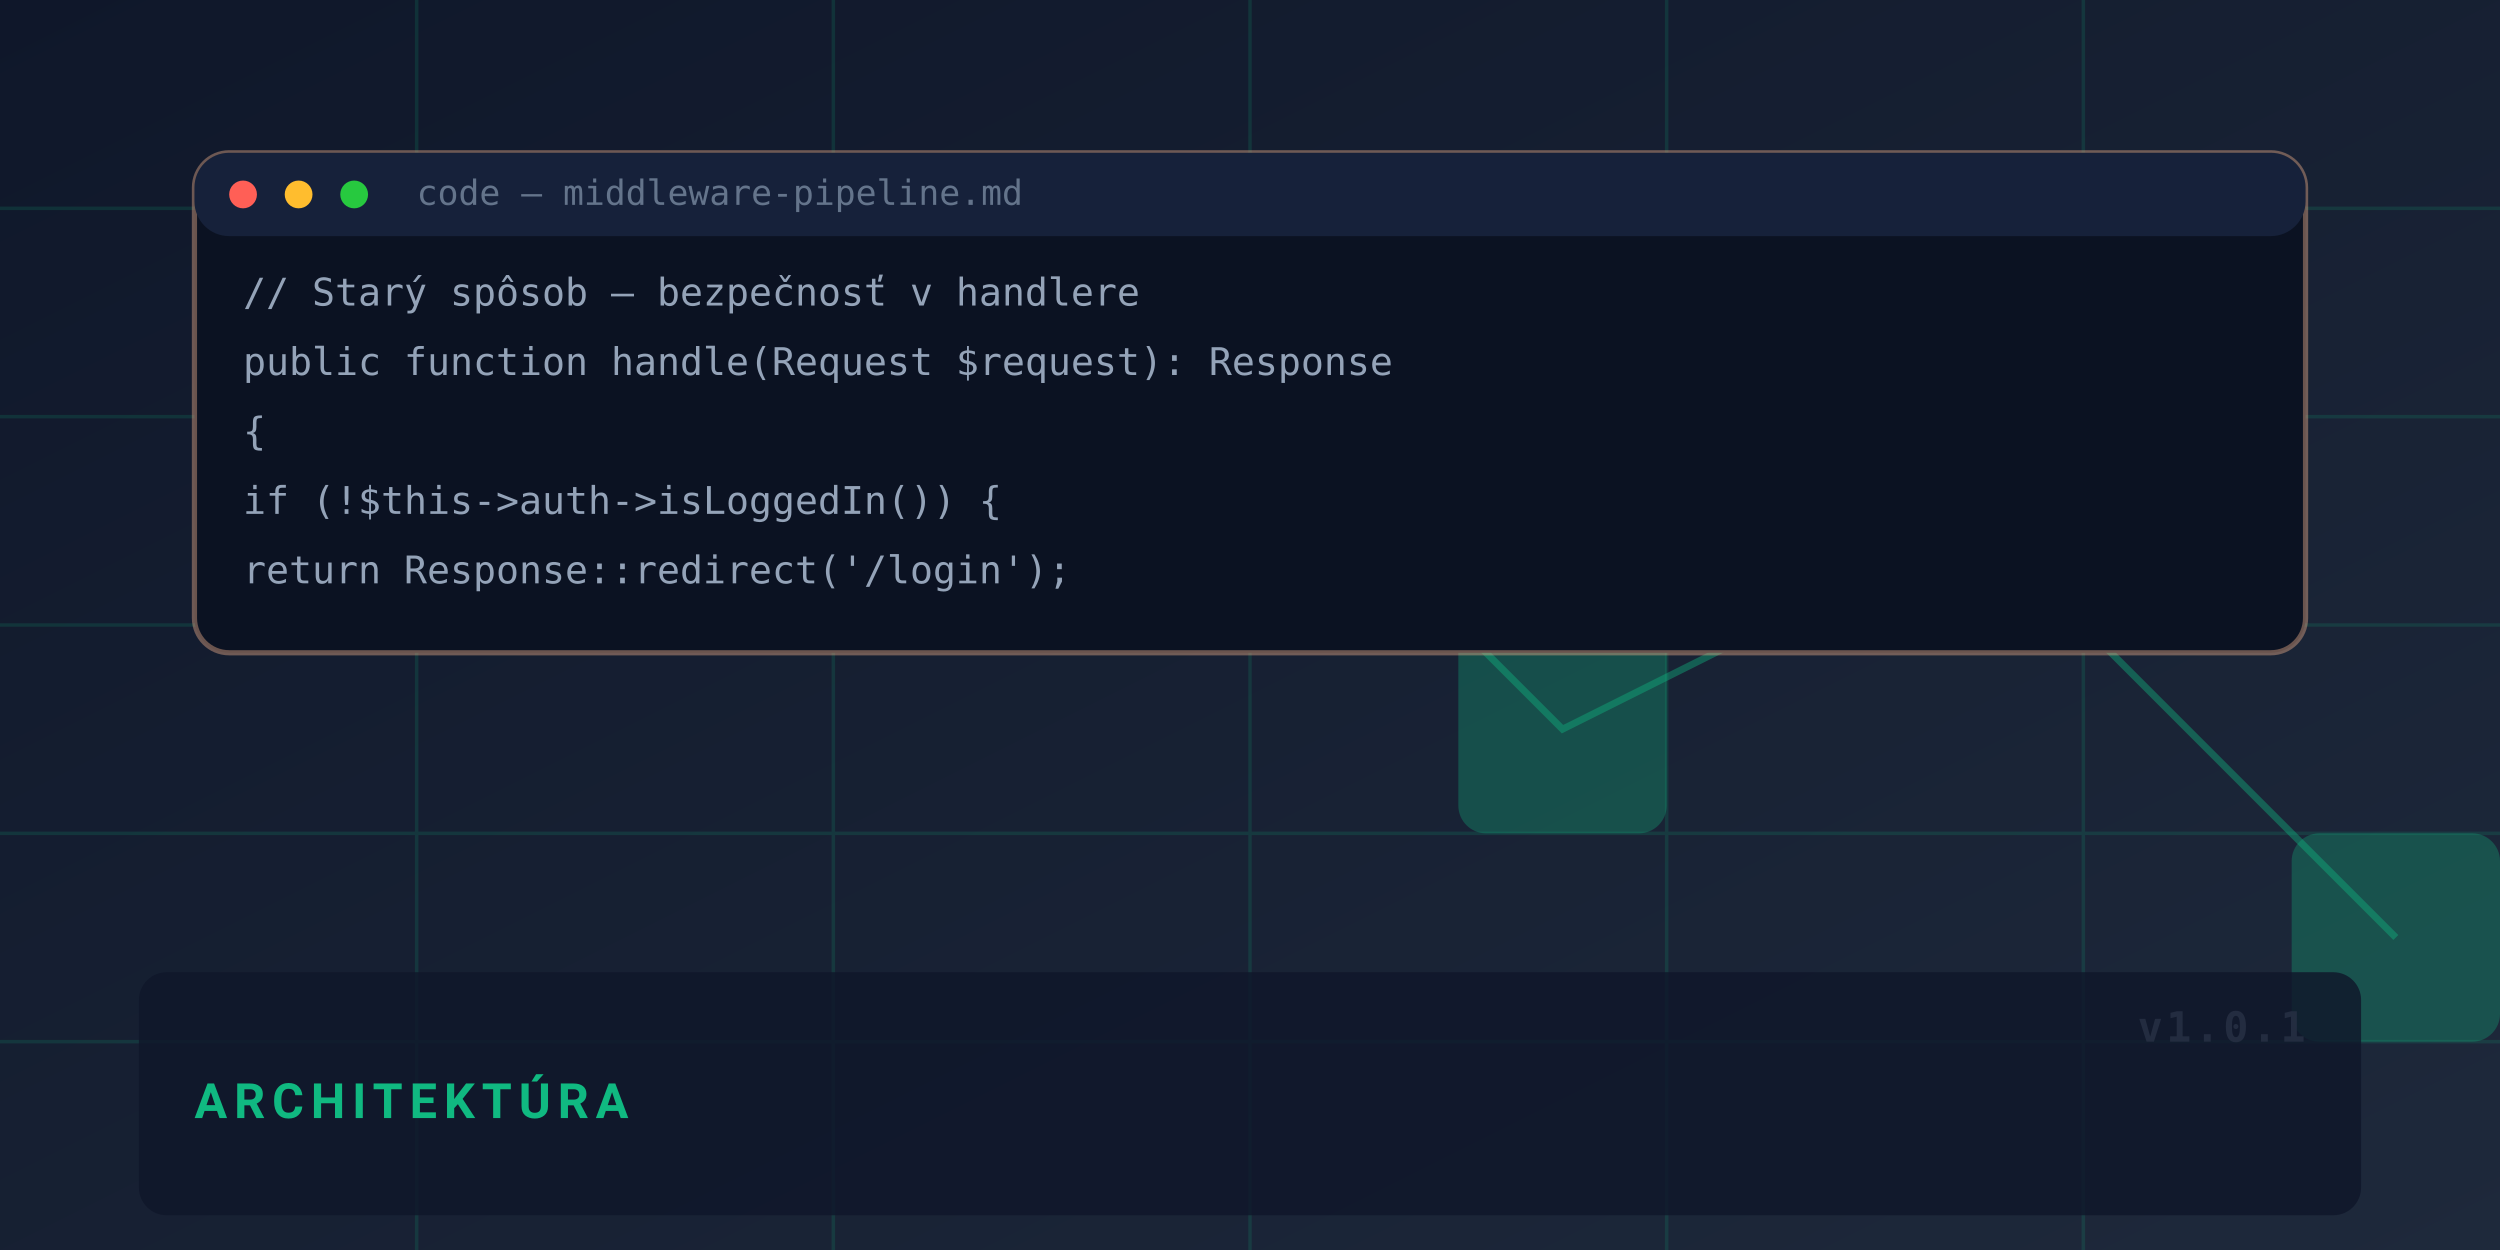
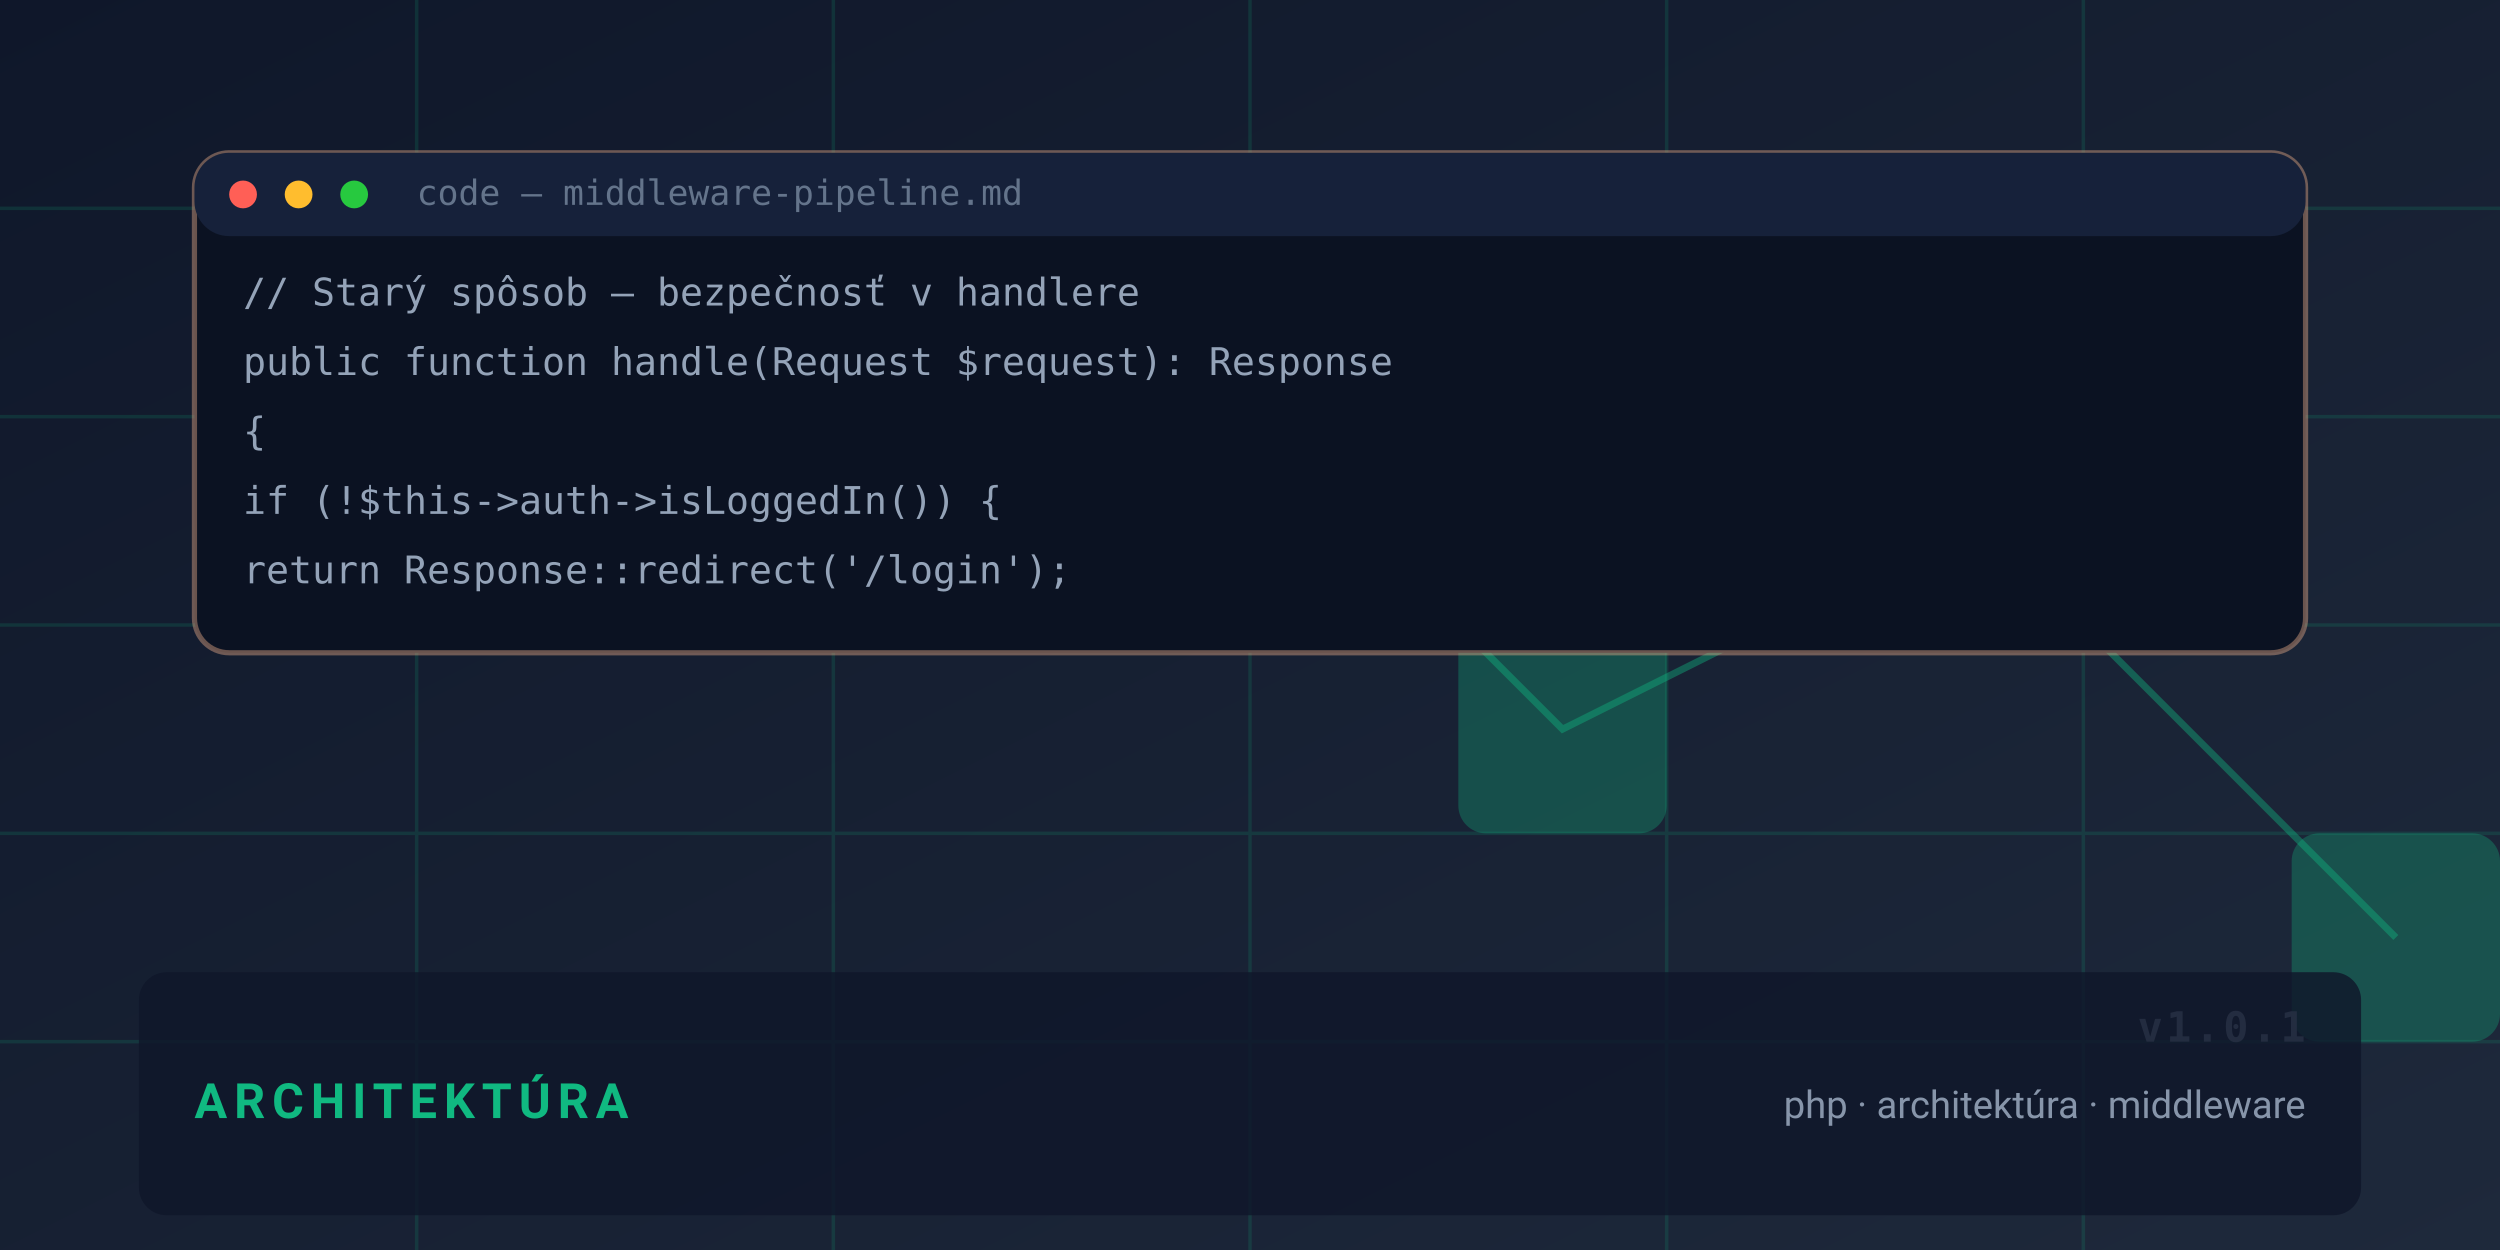
<svg xmlns="http://www.w3.org/2000/svg" viewBox="0 0 720 360" width="720" height="360">
  <defs>
    <linearGradient id="bg" x1="0%" y1="0%" x2="100%" y2="100%">
      <stop offset="0%" style="stop-color:#0f172a" />
      <stop offset="100%" style="stop-color:#1e293b" />
    </linearGradient>
  </defs>
  <rect width="720" height="360" fill="url(#bg)" />
  <g opacity="0.15" stroke="#10b981" stroke-width="1">
    <line x1="0" y1="60" x2="720" y2="60" />
    <line x1="0" y1="120" x2="720" y2="120" />
    <line x1="0" y1="180" x2="720" y2="180" />
    <line x1="0" y1="240" x2="720" y2="240" />
    <line x1="0" y1="300" x2="720" y2="300" />
    <line x1="120" y1="0" x2="120" y2="360" />
    <line x1="240" y1="0" x2="240" y2="360" />
    <line x1="360" y1="0" x2="360" y2="360" />
    <line x1="480" y1="0" x2="480" y2="360" />
    <line x1="600" y1="0" x2="600" y2="360" />
  </g>
  <g fill="#10b981" opacity="0.3">
    <rect x="60" y="60" width="60" height="60" rx="8" />
    <rect x="180" y="120" width="60" height="60" rx="8" />
    <rect x="300" y="60" width="60" height="60" rx="8" />
    <rect x="420" y="180" width="60" height="60" rx="8" />
    <rect x="540" y="120" width="60" height="60" rx="8" />
    <rect x="660" y="240" width="60" height="60" rx="8" />
  </g>
  <g stroke="#10b981" stroke-width="2" fill="none" opacity="0.4">
    <path d="M90,90 L210,150 L330,90 L450,210 L570,150 L690,270" />
  </g>
  <g>
    <rect x="56" y="44" width="608" height="144" rx="10" fill="#0b1222" stroke="#DEA584" stroke-opacity="0.45" stroke-width="1.5" />
    <rect x="56" y="44" width="608" height="24" rx="10" fill="#16213a" />
    <circle cx="70" cy="56" r="4" fill="#ff5f56" />
    <circle cx="86" cy="56" r="4" fill="#ffbd2e" />
    <circle cx="102" cy="56" r="4" fill="#27c93f" />
    <text x="120" y="59" font-family="monospace" font-size="10" fill="#64748b">code — middleware-pipeline.md</text>
    <text x="70" y="88" font-family="monospace" font-size="11" fill="#94a3b8">// Starý spôsob — bezpečnosť v handlere</text>
    <text x="70" y="108" font-family="monospace" font-size="11" fill="#94a3b8">public function handle(Request $request): Response</text>
    <text x="70" y="128" font-family="monospace" font-size="11" fill="#94a3b8">{</text>
    <text x="70" y="148" font-family="monospace" font-size="11" fill="#94a3b8">if (!$this-&gt;auth-&gt;isLoggedIn()) {</text>
    <text x="70" y="168" font-family="monospace" font-size="11" fill="#94a3b8">return Response::redirect('/login');</text>
  </g>
  <text x="664" y="300" text-anchor="end" font-family="monospace" font-size="12" font-weight="bold" letter-spacing="1" fill="#94a3b8" opacity="0.85">v1.0.1</text>
  <rect x="40" y="280" width="640" height="70" rx="8" fill="#0f172a" fill-opacity="0.82" />
  <text x="56" y="322" font-family="Segoe UI, Roboto, sans-serif" font-size="14" font-weight="bold" letter-spacing="2" fill="#10b981">ARCHITEKTÚRA</text>
+   <text x="664" y="322" text-anchor="end" font-family="Segoe UI, Roboto, sans-serif" font-size="11" fill="#94a3b8" opacity="0.9">php · architektúra · middleware</text>
</svg>
